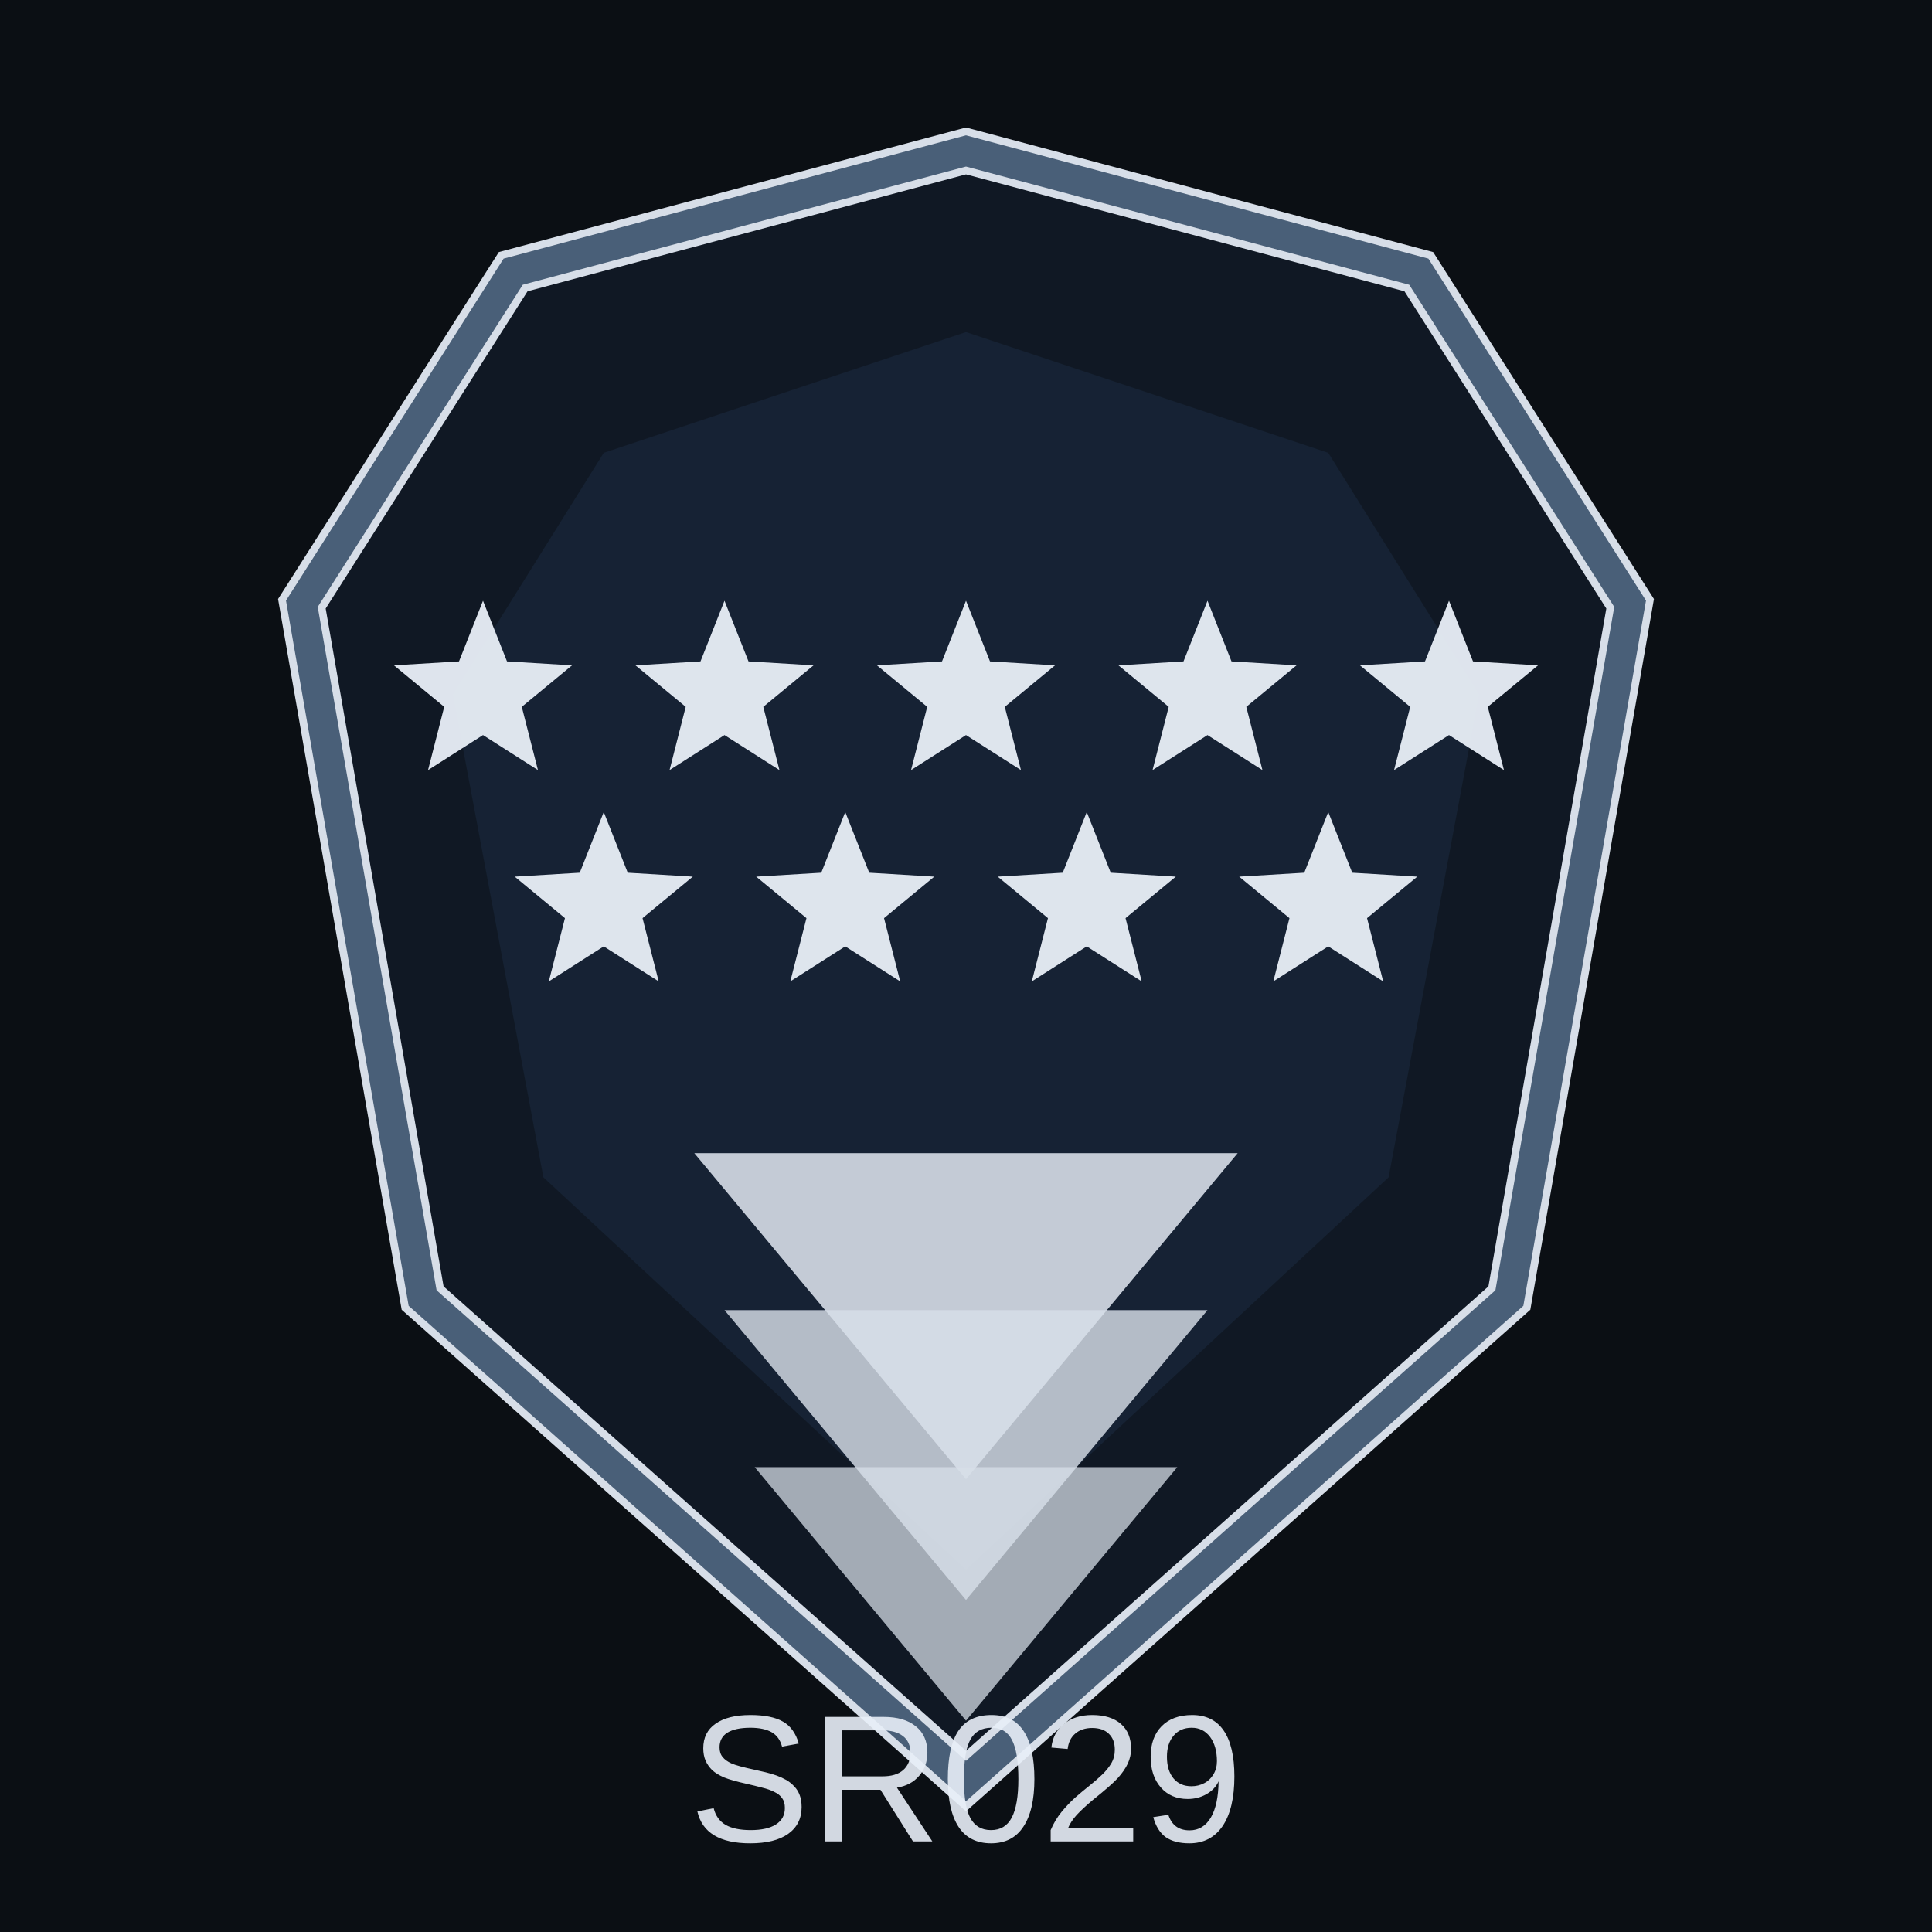
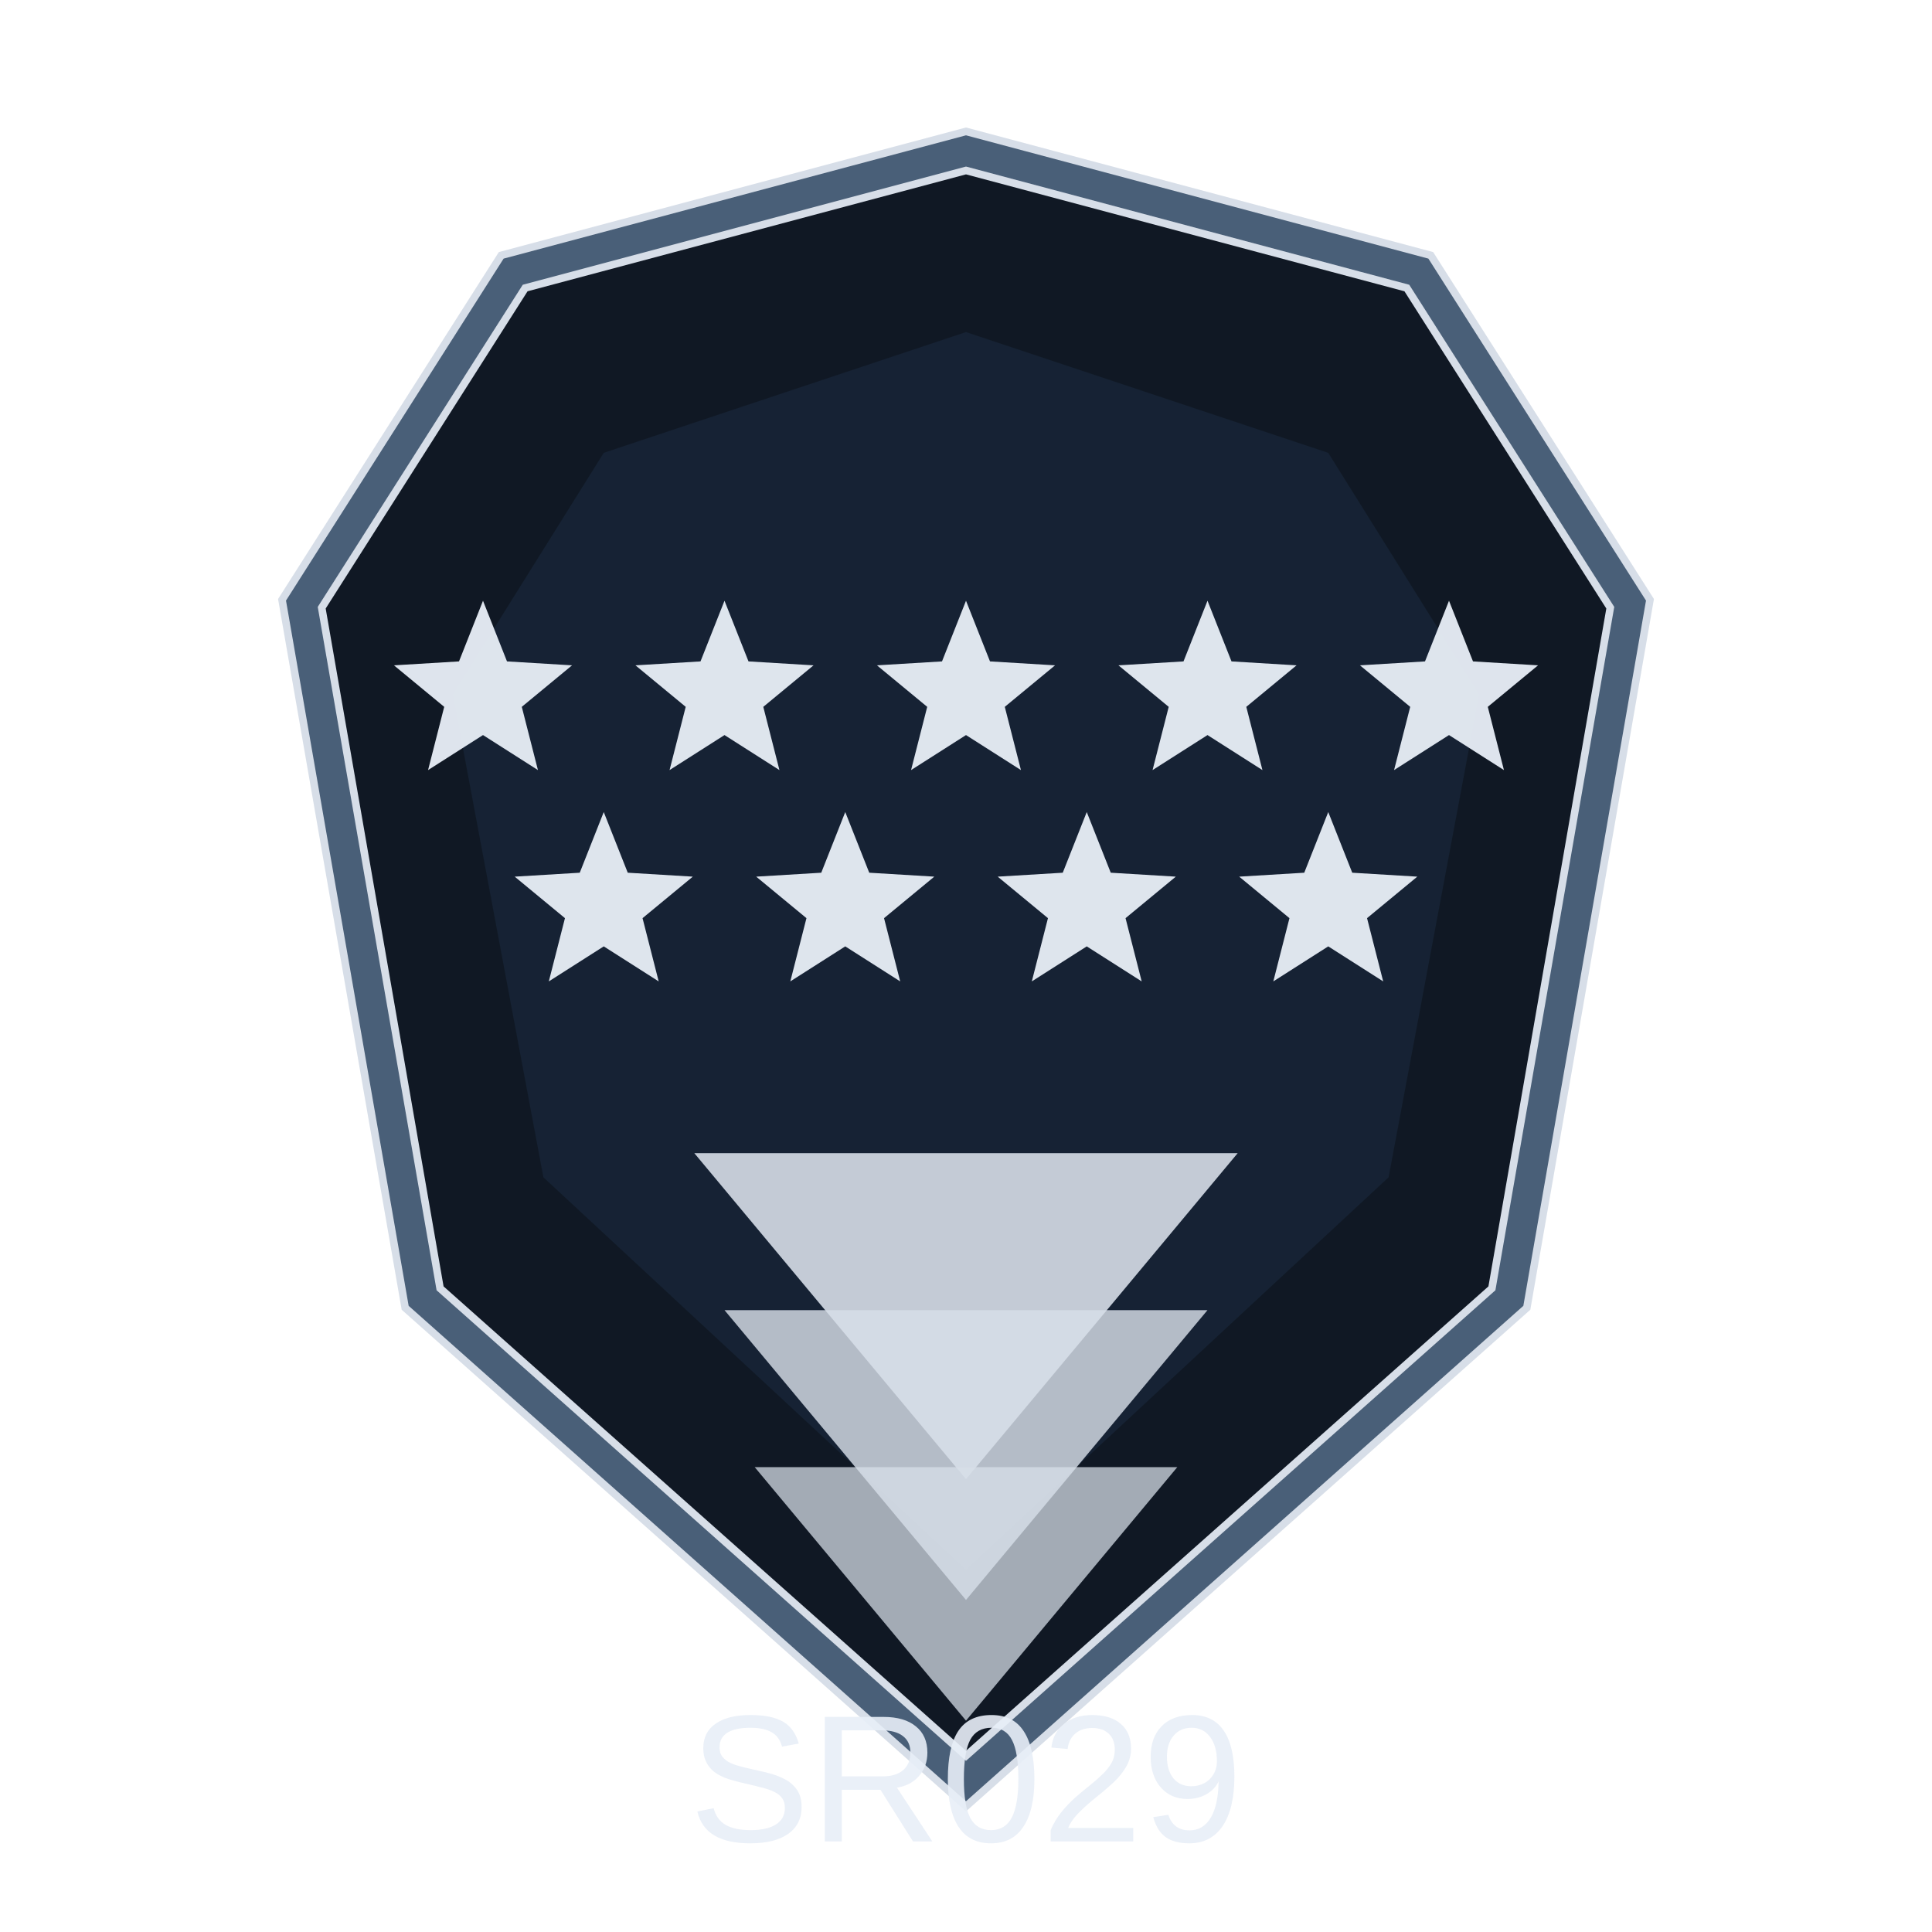
<svg xmlns="http://www.w3.org/2000/svg" width="128" height="128" viewBox="0 0 128 128">
-   <rect x="0" y="0" width="128" height="128" fill="#0b0f14" />
  <path d="M 64 10 L 94 18 L 108 40 L 100 86 L 64 118 L 28 86 L 20 40 L 34 18 Z" fill="#101824" stroke="#d7dee8" stroke-width="3" />
  <path d="M 64 10 L 94 18 L 108 40 L 100 86 L 64 118 L 28 86 L 20 40 L 34 18 Z" fill="none" stroke="#3a516b" stroke-width="2" opacity="0.9" />
  <path d="M64 22 L88 30 L98 46 L92 78 L64 104 L36 78 L30 46 L40 30 Z" fill="#162335" opacity="0.9" />
  <path d="M 46.00 76.40 L 64.00 98.00 L 82.00 76.40 L 53.00 76.40 L 64.00 89.60 L 75.00 76.40 Z" fill="#d7dee8" opacity="0.90" />
  <path d="M 48.00 86.80 L 64.00 106.00 L 80.00 86.80 L 55.00 86.80 L 64.00 97.60 L 73.00 86.80 Z" fill="#d7dee8" opacity="0.82" />
  <path d="M 50.00 97.20 L 64.00 114.00 L 78.00 97.20 L 57.00 97.20 L 64.00 105.60 L 71.00 97.20 Z" fill="#d7dee8" opacity="0.74" />
  <path d="M 32.00 39.80 L 33.59 43.82 L 37.90 44.08 L 34.57 46.83 L 35.64 51.02 L 32.00 48.70 L 28.36 51.02 L 29.43 46.83 L 26.10 44.08 L 30.41 43.82 Z" fill="#e8eef7" opacity="0.95" />
  <path d="M 48.00 39.80 L 49.59 43.82 L 53.90 44.08 L 50.57 46.83 L 51.64 51.02 L 48.00 48.70 L 44.36 51.02 L 45.43 46.83 L 42.10 44.08 L 46.41 43.82 Z" fill="#e8eef7" opacity="0.95" />
  <path d="M 64.00 39.80 L 65.59 43.82 L 69.90 44.08 L 66.57 46.83 L 67.64 51.02 L 64.00 48.70 L 60.36 51.02 L 61.43 46.83 L 58.10 44.08 L 62.41 43.82 Z" fill="#e8eef7" opacity="0.95" />
  <path d="M 80.00 39.80 L 81.59 43.82 L 85.90 44.08 L 82.57 46.83 L 83.64 51.02 L 80.00 48.70 L 76.36 51.02 L 77.43 46.83 L 74.10 44.08 L 78.41 43.82 Z" fill="#e8eef7" opacity="0.95" />
  <path d="M 96.00 39.80 L 97.59 43.82 L 101.90 44.08 L 98.57 46.83 L 99.64 51.02 L 96.00 48.70 L 92.36 51.02 L 93.43 46.83 L 90.10 44.08 L 94.41 43.82 Z" fill="#e8eef7" opacity="0.95" />
  <path d="M 40.00 53.80 L 41.59 57.82 L 45.90 58.08 L 42.57 60.83 L 43.64 65.02 L 40.00 62.70 L 36.36 65.02 L 37.43 60.83 L 34.10 58.08 L 38.41 57.82 Z" fill="#e8eef7" opacity="0.95" />
  <path d="M 56.00 53.80 L 57.59 57.82 L 61.90 58.08 L 58.57 60.83 L 59.64 65.02 L 56.00 62.70 L 52.36 65.02 L 53.43 60.83 L 50.10 58.08 L 54.41 57.82 Z" fill="#e8eef7" opacity="0.95" />
  <path d="M 72.00 53.80 L 73.59 57.82 L 77.90 58.08 L 74.57 60.83 L 75.64 65.02 L 72.00 62.70 L 68.36 65.02 L 69.43 60.83 L 66.10 58.08 L 70.41 57.82 Z" fill="#e8eef7" opacity="0.95" />
  <path d="M 88.00 53.80 L 89.59 57.82 L 93.90 58.08 L 90.57 60.83 L 91.64 65.02 L 88.00 62.70 L 84.36 65.02 L 85.43 60.83 L 82.10 58.08 L 86.41 57.82 Z" fill="#e8eef7" opacity="0.95" />
  <text x="64" y="122" text-anchor="middle" font-family="system-ui,Segoe UI,Arial" font-size="12" fill="#e8eef7" opacity="0.9">SR029</text>
</svg>
